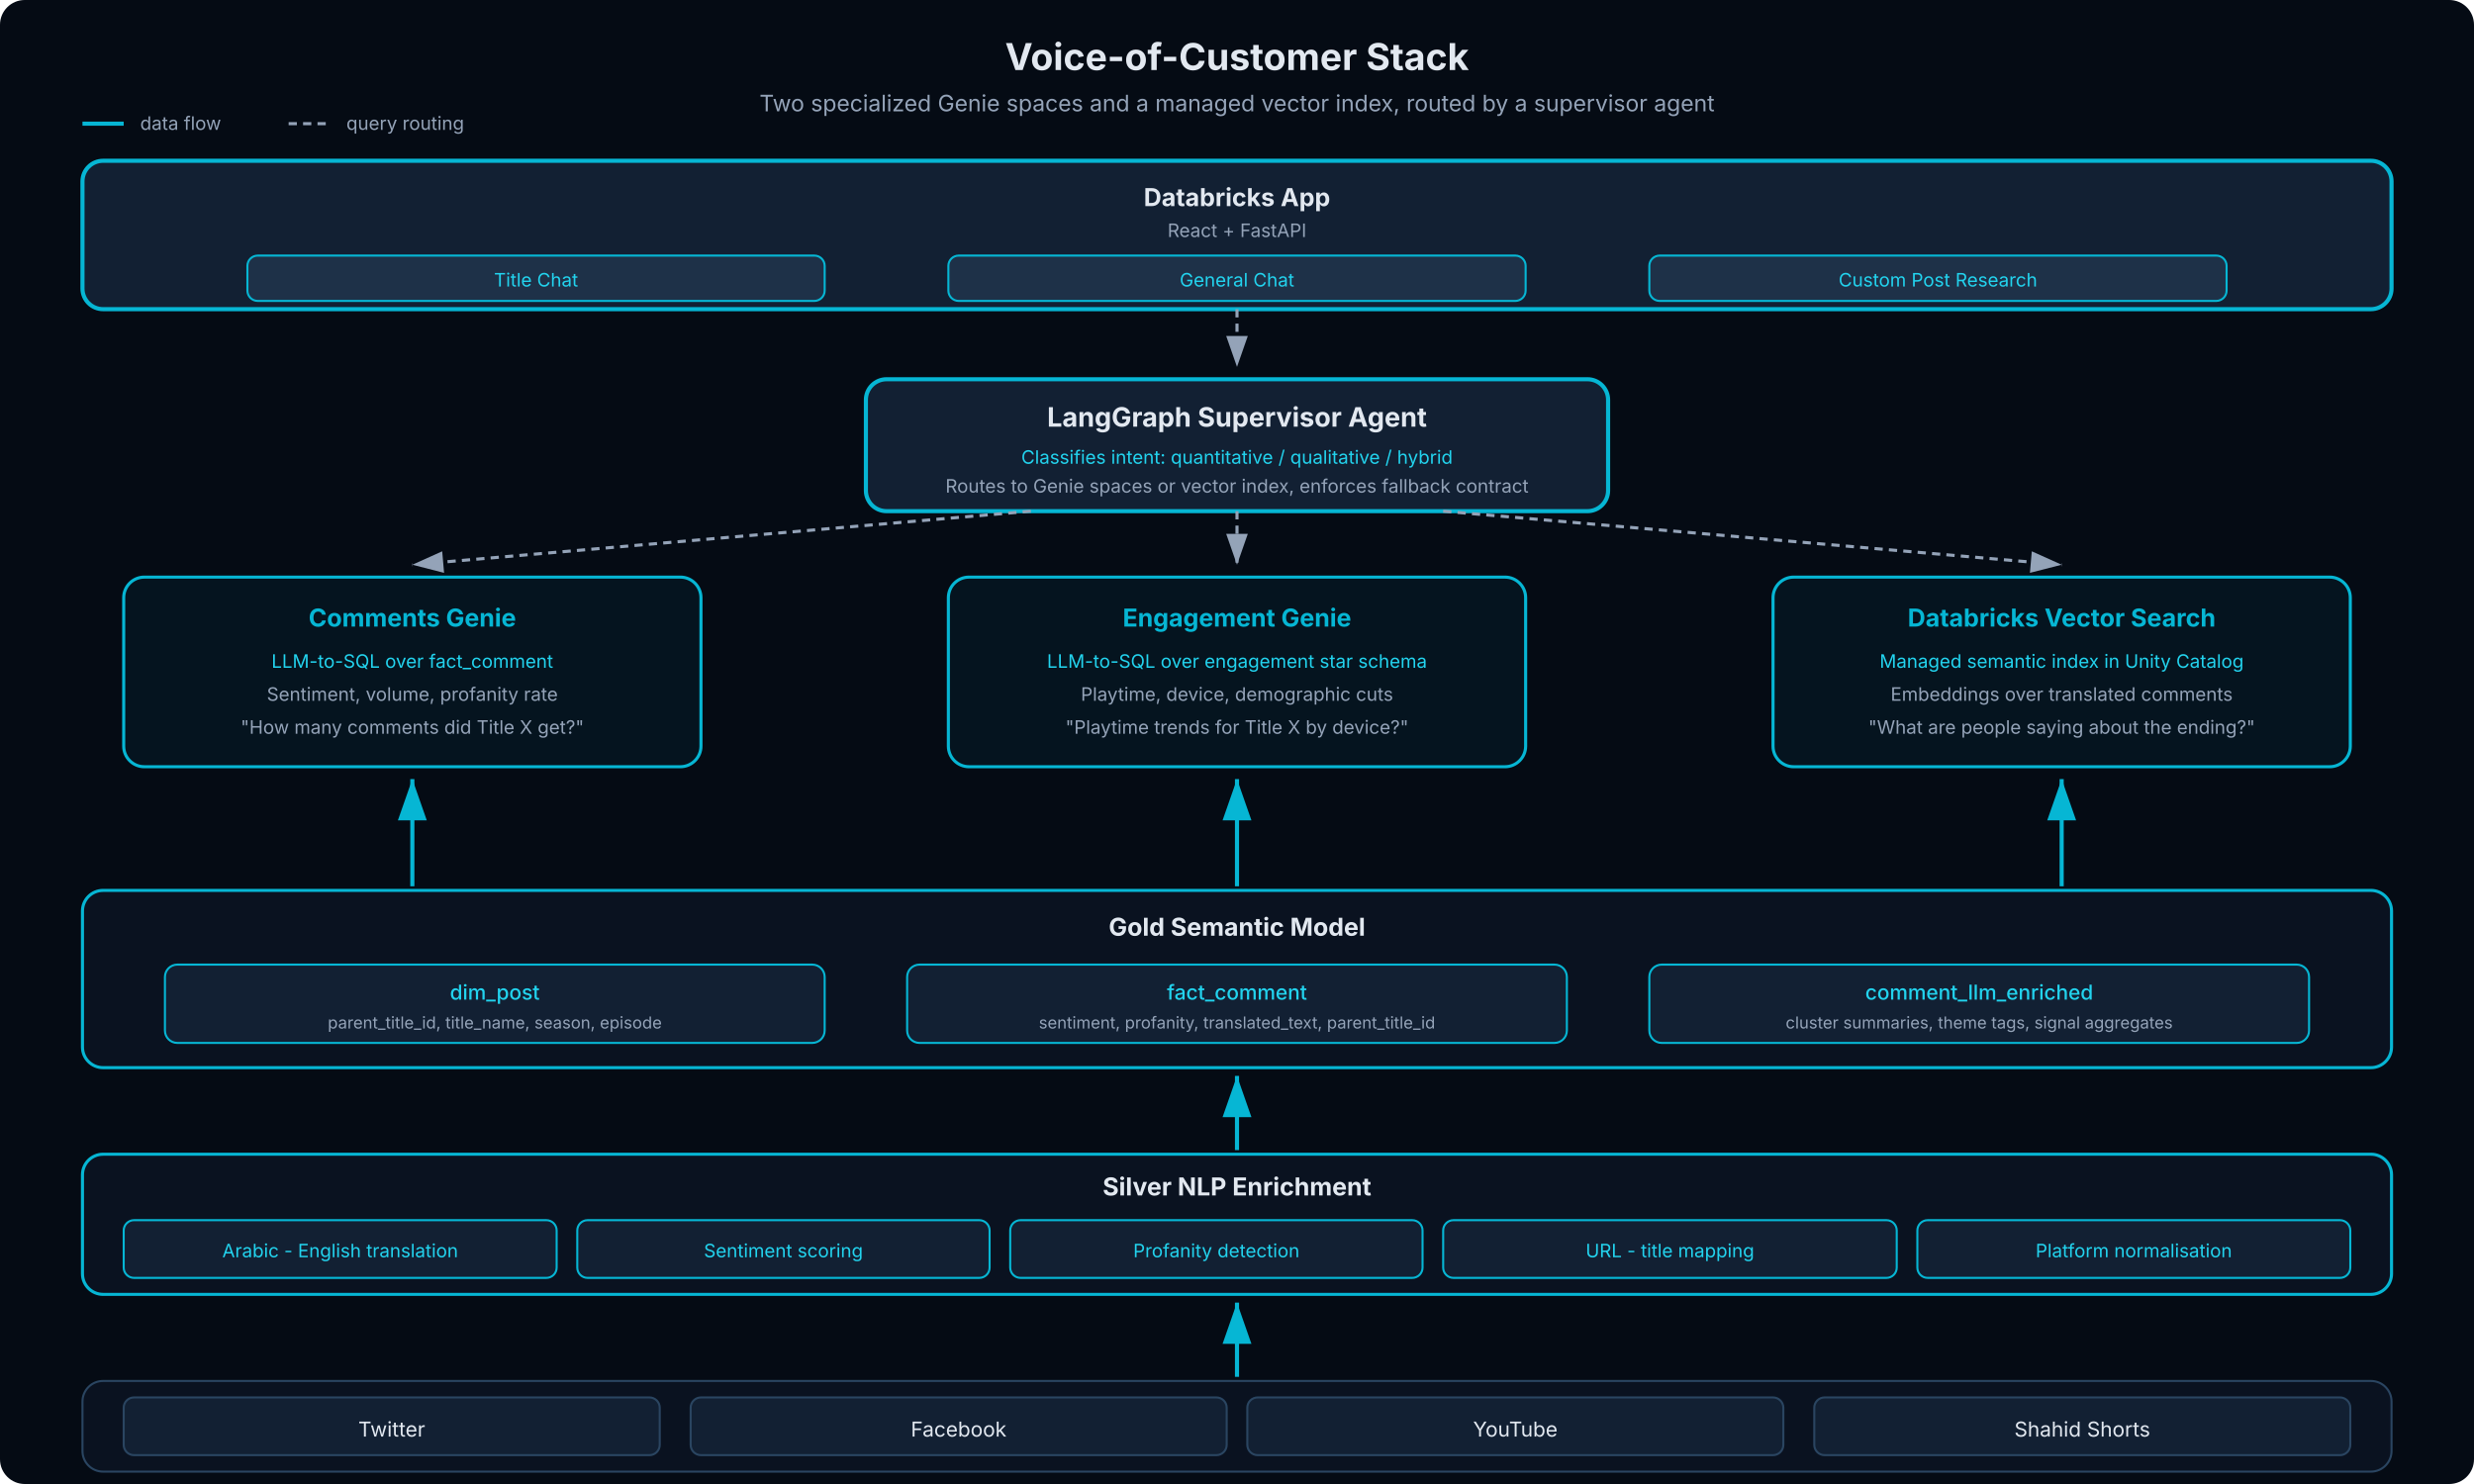
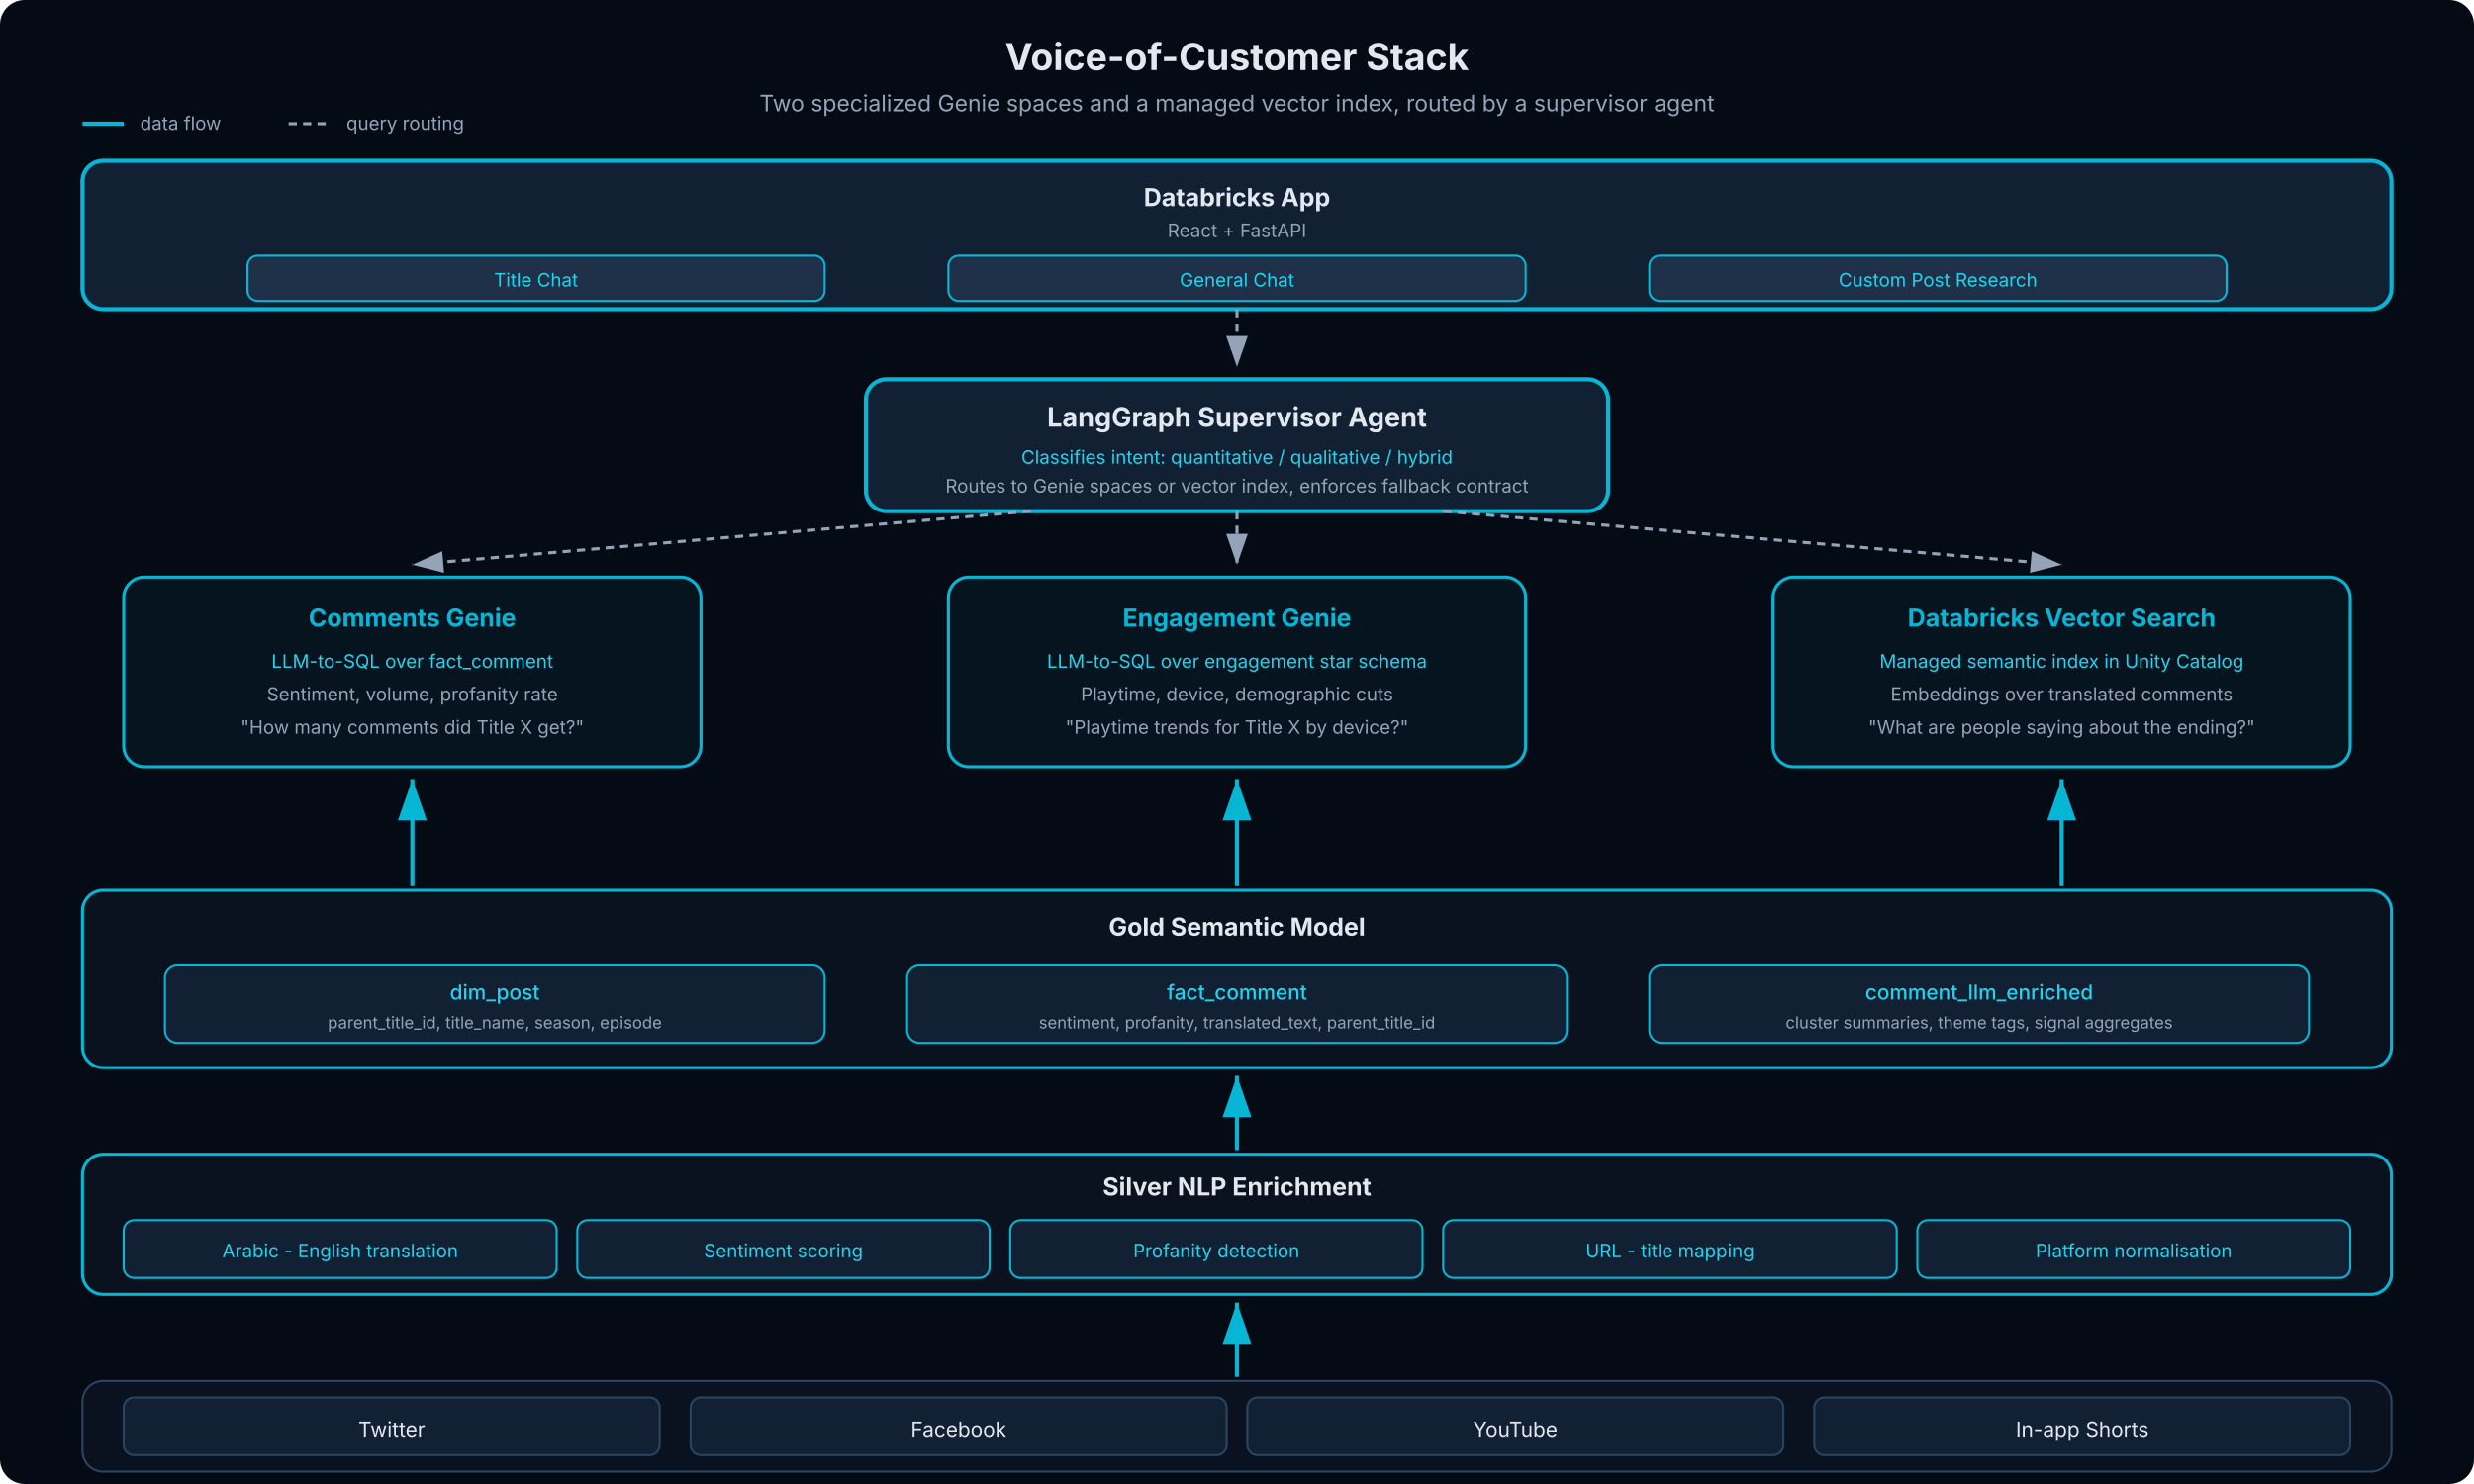
<svg xmlns="http://www.w3.org/2000/svg" viewBox="0 0 1200 720" font-family="Inter, system-ui, sans-serif">
  <defs>
    <marker id="up" markerWidth="10" markerHeight="7" refX="10" refY="3.5" orient="auto">
      <polygon points="0 0, 10 3.5, 0 7" fill="#06B6D4" />
    </marker>
    <marker id="down" markerWidth="10" markerHeight="7" refX="10" refY="3.5" orient="auto">
      <polygon points="0 0, 10 3.5, 0 7" fill="#94A3B8" />
    </marker>
  </defs>
  <rect width="1200" height="720" rx="12" fill="#050B14" />
  <text x="600" y="34" text-anchor="middle" font-size="18" font-weight="700" fill="#E2E8F0">Voice-of-Customer Stack</text>
  <text x="600" y="54" text-anchor="middle" font-size="11" fill="#94A3B8">Two specialized Genie spaces and a managed vector index, routed by a supervisor agent</text>
  <rect x="40" y="78" width="1120" height="72" rx="10" fill="#122033" stroke="#06B6D4" stroke-width="2" />
  <text x="600" y="100" text-anchor="middle" font-size="12" font-weight="700" fill="#E2E8F0">Databricks App</text>
  <text x="600" y="115" text-anchor="middle" font-size="9" fill="#94A3B8">React + FastAPI</text>
  <rect x="120" y="124" width="280" height="22" rx="5" fill="#1E3148" stroke="#06B6D4" />
  <text x="260" y="139" text-anchor="middle" font-size="9" fill="#22D3EE">Title Chat</text>
  <rect x="460" y="124" width="280" height="22" rx="5" fill="#1E3148" stroke="#06B6D4" />
  <text x="600" y="139" text-anchor="middle" font-size="9" fill="#22D3EE">General Chat</text>
  <rect x="800" y="124" width="280" height="22" rx="5" fill="#1E3148" stroke="#06B6D4" />
  <text x="940" y="139" text-anchor="middle" font-size="9" fill="#22D3EE">Custom Post Research</text>
  <line x1="600" y1="150" x2="600" y2="178" stroke="#94A3B8" stroke-width="1.5" stroke-dasharray="4,3" marker-end="url(#down)" />
  <rect x="420" y="184" width="360" height="64" rx="10" fill="#122033" stroke="#06B6D4" stroke-width="2" />
  <text x="600" y="207" text-anchor="middle" font-size="13" font-weight="700" fill="#E2E8F0">LangGraph Supervisor Agent</text>
  <text x="600" y="225" text-anchor="middle" font-size="9" fill="#22D3EE">Classifies intent: quantitative / qualitative / hybrid</text>
  <text x="600" y="239" text-anchor="middle" font-size="9" fill="#94A3B8">Routes to Genie spaces or vector index, enforces fallback contract</text>
  <line x1="500" y1="248" x2="200" y2="274" stroke="#94A3B8" stroke-width="1.5" stroke-dasharray="4,3" marker-end="url(#down)" />
  <line x1="600" y1="248" x2="600" y2="274" stroke="#94A3B8" stroke-width="1.5" stroke-dasharray="4,3" marker-end="url(#down)" />
  <line x1="700" y1="248" x2="1000" y2="274" stroke="#94A3B8" stroke-width="1.5" stroke-dasharray="4,3" marker-end="url(#down)" />
  <rect x="60" y="280" width="280" height="92" rx="10" fill="rgba(6,182,212,0.06)" stroke="#06B6D4" stroke-width="1.5" />
  <text x="200" y="304" text-anchor="middle" font-size="12" font-weight="700" fill="#06B6D4">Comments Genie</text>
  <text x="200" y="324" text-anchor="middle" font-size="9" fill="#22D3EE">LLM-to-SQL over fact_comment</text>
  <text x="200" y="340" text-anchor="middle" font-size="9" fill="#94A3B8">Sentiment, volume, profanity rate</text>
  <text x="200" y="356" text-anchor="middle" font-size="9" fill="#94A3B8">"How many comments did Title X get?"</text>
  <rect x="460" y="280" width="280" height="92" rx="10" fill="rgba(6,182,212,0.06)" stroke="#06B6D4" stroke-width="1.5" />
  <text x="600" y="304" text-anchor="middle" font-size="12" font-weight="700" fill="#06B6D4">Engagement Genie</text>
  <text x="600" y="324" text-anchor="middle" font-size="9" fill="#22D3EE">LLM-to-SQL over engagement star schema</text>
  <text x="600" y="340" text-anchor="middle" font-size="9" fill="#94A3B8">Playtime, device, demographic cuts</text>
  <text x="600" y="356" text-anchor="middle" font-size="9" fill="#94A3B8">"Playtime trends for Title X by device?"</text>
  <rect x="860" y="280" width="280" height="92" rx="10" fill="rgba(6,182,212,0.06)" stroke="#06B6D4" stroke-width="1.5" />
  <text x="1000" y="304" text-anchor="middle" font-size="12" font-weight="700" fill="#06B6D4">Databricks Vector Search</text>
  <text x="1000" y="324" text-anchor="middle" font-size="9" fill="#22D3EE">Managed semantic index in Unity Catalog</text>
  <text x="1000" y="340" text-anchor="middle" font-size="9" fill="#94A3B8">Embeddings over translated comments</text>
  <text x="1000" y="356" text-anchor="middle" font-size="9" fill="#94A3B8">"What are people saying about the ending?"</text>
  <line x1="200" y1="430" x2="200" y2="378" stroke="#06B6D4" stroke-width="2" marker-end="url(#up)" />
  <line x1="600" y1="430" x2="600" y2="378" stroke="#06B6D4" stroke-width="2" marker-end="url(#up)" />
  <line x1="1000" y1="430" x2="1000" y2="378" stroke="#06B6D4" stroke-width="2" marker-end="url(#up)" />
  <rect x="40" y="432" width="1120" height="86" rx="10" fill="#0A1220" stroke="#06B6D4" stroke-width="1.5" />
  <text x="600" y="454" text-anchor="middle" font-size="12" font-weight="700" fill="#E2E8F0">Gold Semantic Model</text>
  <rect x="80" y="468" width="320" height="38" rx="6" fill="#122033" stroke="#06B6D4" />
  <text x="240" y="485" text-anchor="middle" font-size="10" font-weight="500" fill="#22D3EE">dim_post</text>
  <text x="240" y="499" text-anchor="middle" font-size="8" fill="#94A3B8">parent_title_id, title_name, season, episode</text>
  <rect x="440" y="468" width="320" height="38" rx="6" fill="#122033" stroke="#06B6D4" />
  <text x="600" y="485" text-anchor="middle" font-size="10" font-weight="500" fill="#22D3EE">fact_comment</text>
  <text x="600" y="499" text-anchor="middle" font-size="8" fill="#94A3B8">sentiment, profanity, translated_text, parent_title_id</text>
  <rect x="800" y="468" width="320" height="38" rx="6" fill="#122033" stroke="#06B6D4" />
  <text x="960" y="485" text-anchor="middle" font-size="10" font-weight="500" fill="#22D3EE">comment_llm_enriched</text>
  <text x="960" y="499" text-anchor="middle" font-size="8" fill="#94A3B8">cluster summaries, theme tags, signal aggregates</text>
  <line x1="600" y1="558" x2="600" y2="522" stroke="#06B6D4" stroke-width="2" marker-end="url(#up)" />
  <rect x="40" y="560" width="1120" height="68" rx="10" fill="#0A1220" stroke="#06B6D4" stroke-width="1.5" />
  <text x="600" y="580" text-anchor="middle" font-size="12" font-weight="700" fill="#E2E8F0">Silver NLP Enrichment</text>
  <rect x="60" y="592" width="210" height="28" rx="5" fill="#122033" stroke="#06B6D4" />
  <text x="165" y="610" text-anchor="middle" font-size="9" fill="#22D3EE">Arabic - English translation</text>
  <rect x="280" y="592" width="200" height="28" rx="5" fill="#122033" stroke="#06B6D4" />
  <text x="380" y="610" text-anchor="middle" font-size="9" fill="#22D3EE">Sentiment scoring</text>
  <rect x="490" y="592" width="200" height="28" rx="5" fill="#122033" stroke="#06B6D4" />
  <text x="590" y="610" text-anchor="middle" font-size="9" fill="#22D3EE">Profanity detection</text>
  <rect x="700" y="592" width="220" height="28" rx="5" fill="#122033" stroke="#06B6D4" />
  <text x="810" y="610" text-anchor="middle" font-size="9" fill="#22D3EE">URL - title mapping</text>
  <rect x="930" y="592" width="210" height="28" rx="5" fill="#122033" stroke="#06B6D4" />
  <text x="1035" y="610" text-anchor="middle" font-size="9" fill="#22D3EE">Platform normalisation</text>
  <line x1="600" y1="668" x2="600" y2="632" stroke="#06B6D4" stroke-width="2" marker-end="url(#up)" />
  <rect x="40" y="670" width="1120" height="44" rx="10" fill="#0A1220" stroke="#2A4561" />
  <rect x="60" y="678" width="260" height="28" rx="5" fill="#122033" stroke="#2A4561" />
  <text x="190" y="697" text-anchor="middle" font-size="10" fill="#E2E8F0">Twitter</text>
  <rect x="335" y="678" width="260" height="28" rx="5" fill="#122033" stroke="#2A4561" />
  <text x="465" y="697" text-anchor="middle" font-size="10" fill="#E2E8F0">Facebook</text>
  <rect x="605" y="678" width="260" height="28" rx="5" fill="#122033" stroke="#2A4561" />
  <text x="735" y="697" text-anchor="middle" font-size="10" fill="#E2E8F0">YouTube</text>
  <rect x="880" y="678" width="260" height="28" rx="5" fill="#122033" stroke="#2A4561" />
-   <text x="1010" y="697" text-anchor="middle" font-size="10" fill="#E2E8F0">Shahid Shorts</text>
+   <text x="1010" y="697" text-anchor="middle" font-size="10" fill="#E2E8F0">In-app Shorts</text>
  <line x1="40" y1="60" x2="60" y2="60" stroke="#06B6D4" stroke-width="2" />
  <text x="68" y="63" font-size="9" fill="#94A3B8">data flow</text>
  <line x1="140" y1="60" x2="160" y2="60" stroke="#94A3B8" stroke-width="1.5" stroke-dasharray="4,3" />
  <text x="168" y="63" font-size="9" fill="#94A3B8">query routing</text>
</svg>
